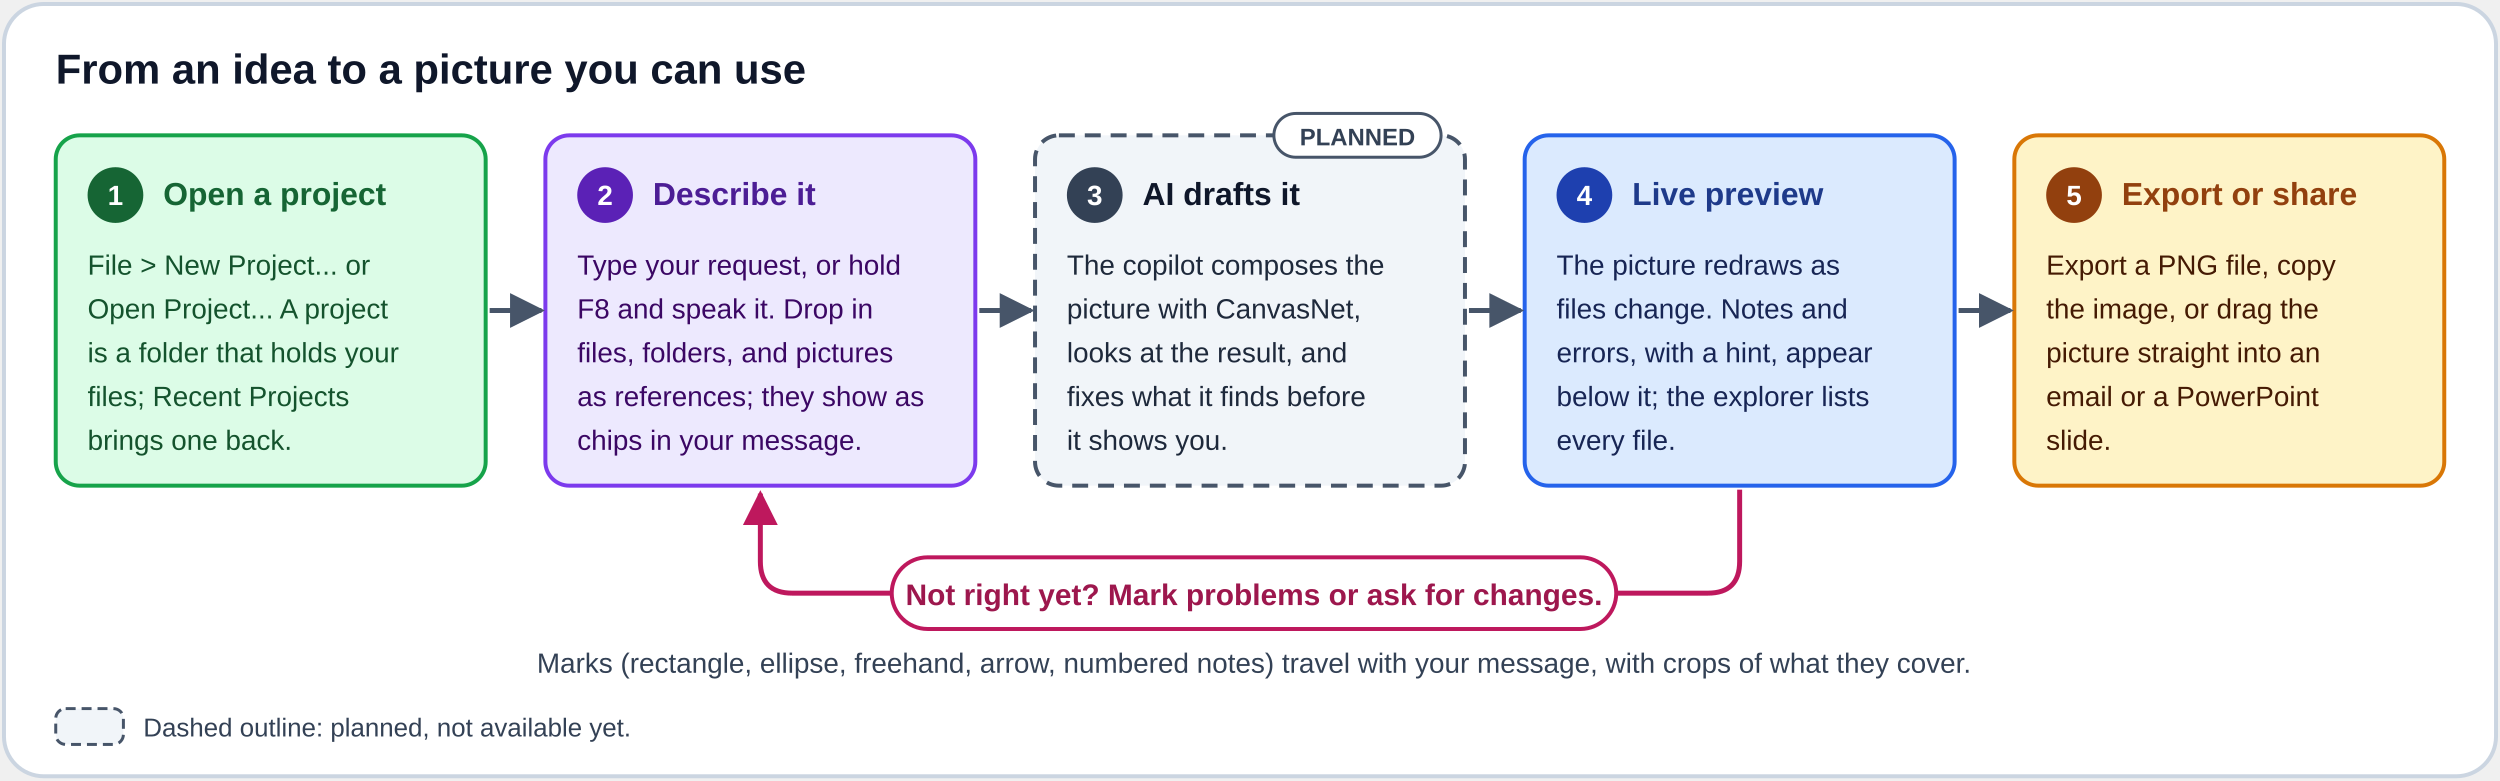
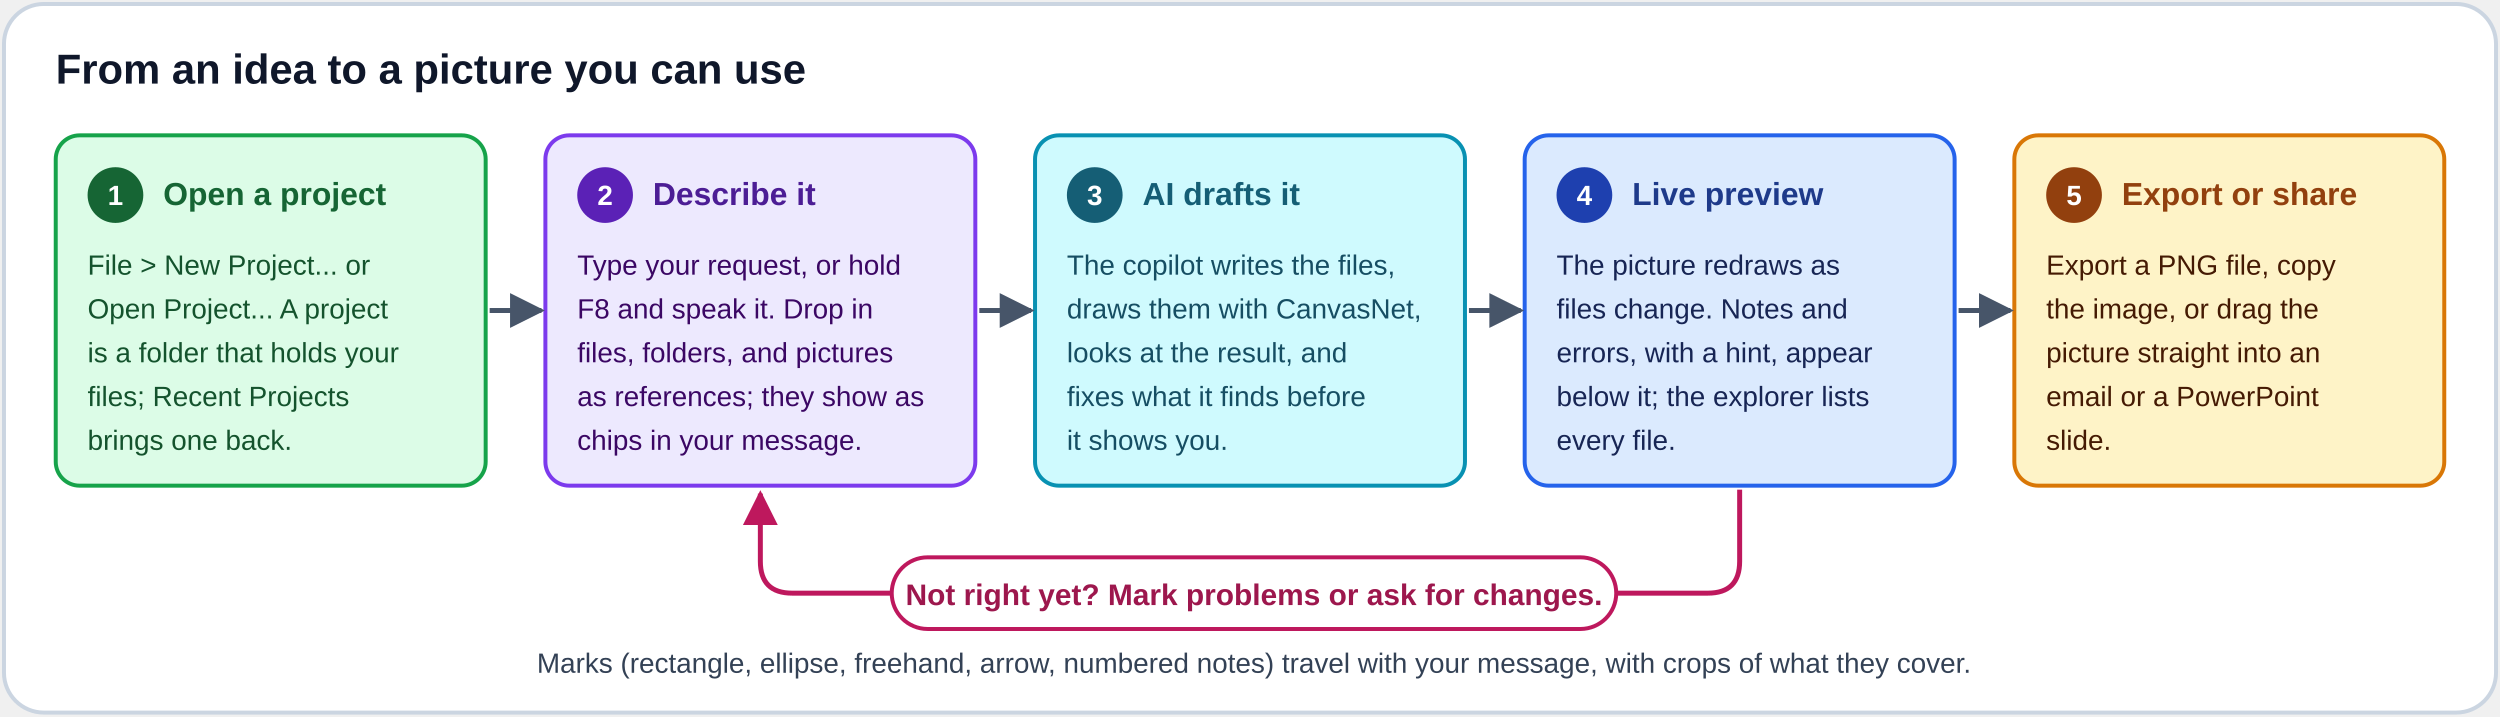
- <svg xmlns="http://www.w3.org/2000/svg" width="1256" height="392" viewBox="0 0 1256 392" font-family="Segoe UI, Arial, sans-serif">
+ <svg xmlns="http://www.w3.org/2000/svg" width="1256" height="360" viewBox="0 0 1256 360" font-family="Segoe UI, Arial, sans-serif">
  <defs>
    <marker id="a" viewBox="0 0 10 10" refX="9" refY="5" markerWidth="7" markerHeight="7" orient="auto-start-reverse">
      <path d="M0,0 L10,5 L0,10 z" fill="#475569" />
    </marker>
    <marker id="b" viewBox="0 0 10 10" refX="9" refY="5" markerWidth="7" markerHeight="7" orient="auto-start-reverse">
      <path d="M0,0 L10,5 L0,10 z" fill="#be185d" />
    </marker>
  </defs>
-   <rect x="2" y="2" width="1252" height="388" rx="20" fill="#ffffff" stroke="#cbd5e1" stroke-width="2" />
+   <rect x="2" y="2" width="1252" height="356" rx="20" fill="#ffffff" stroke="#cbd5e1" stroke-width="2" />
  <text x="28" y="42" font-size="21" font-weight="700" fill="#0f172a">From an idea to a picture you can use</text>
  <rect x="28" y="68" width="216" height="176" rx="12" fill="#dcfce7" stroke="#16a34a" stroke-width="2" />
  <circle cx="58" cy="98" r="14" fill="#166534" />
  <text x="58" y="103" font-size="14" font-weight="700" fill="#ffffff" text-anchor="middle">1</text>
  <text x="82" y="103" font-size="16" font-weight="700" fill="#166534">Open a project</text>
  <g font-size="14" fill="#14532d">
    <text x="44" y="138">File &gt; New Project... or</text>
    <text x="44" y="160">Open Project... A project</text>
    <text x="44" y="182">is a folder that holds your</text>
    <text x="44" y="204">files; Recent Projects</text>
    <text x="44" y="226">brings one back.</text>
  </g>
  <rect x="274" y="68" width="216" height="176" rx="12" fill="#ede9fe" stroke="#7c3aed" stroke-width="2" />
  <circle cx="304" cy="98" r="14" fill="#5b21b6" />
  <text x="304" y="103" font-size="14" font-weight="700" fill="#ffffff" text-anchor="middle">2</text>
  <text x="328" y="103" font-size="16" font-weight="700" fill="#4c1d95">Describe it</text>
  <g font-size="14" fill="#3b0764">
    <text x="290" y="138">Type your request, or hold</text>
    <text x="290" y="160">F8 and speak it. Drop in</text>
    <text x="290" y="182">files, folders, and pictures</text>
    <text x="290" y="204">as references; they show as</text>
    <text x="290" y="226">chips in your message.</text>
  </g>
-   <rect x="520" y="68" width="216" height="176" rx="12" fill="#f1f5f9" stroke="#475569" stroke-width="2" stroke-dasharray="8 5" />
-   <circle cx="550" cy="98" r="14" fill="#334155" />
+   <rect x="520" y="68" width="216" height="176" rx="12" fill="#cffafe" stroke="#0891b2" stroke-width="2" />
+   <circle cx="550" cy="98" r="14" fill="#155e75" />
  <text x="550" y="103" font-size="14" font-weight="700" fill="#ffffff" text-anchor="middle">3</text>
-   <text x="574" y="103" font-size="16" font-weight="700" fill="#0f172a">AI drafts it</text>
-   <rect x="640" y="57" width="84" height="22" rx="11" fill="#ffffff" stroke="#475569" stroke-width="1.5" />
-   <text x="682" y="73" font-size="12" font-weight="700" fill="#334155" text-anchor="middle">PLANNED</text>
-   <g font-size="14" fill="#1e293b">
-     <text x="536" y="138">The copilot composes the</text>
-     <text x="536" y="160">picture with CanvasNet,</text>
+   <text x="574" y="103" font-size="16" font-weight="700" fill="#155e75">AI drafts it</text>
+   <g font-size="14" fill="#164e63">
+     <text x="536" y="138">The copilot writes the files,</text>
+     <text x="536" y="160">draws them with CanvasNet,</text>
    <text x="536" y="182">looks at the result, and</text>
    <text x="536" y="204">fixes what it finds before</text>
    <text x="536" y="226">it shows you.</text>
  </g>
  <rect x="766" y="68" width="216" height="176" rx="12" fill="#dbeafe" stroke="#2563eb" stroke-width="2" />
  <circle cx="796" cy="98" r="14" fill="#1e40af" />
  <text x="796" y="103" font-size="14" font-weight="700" fill="#ffffff" text-anchor="middle">4</text>
  <text x="820" y="103" font-size="16" font-weight="700" fill="#1e3a8a">Live preview</text>
  <g font-size="14" fill="#172554">
    <text x="782" y="138">The picture redraws as</text>
    <text x="782" y="160">files change. Notes and</text>
    <text x="782" y="182">errors, with a hint, appear</text>
    <text x="782" y="204">below it; the explorer lists</text>
    <text x="782" y="226">every file.</text>
  </g>
  <rect x="1012" y="68" width="216" height="176" rx="12" fill="#fef3c7" stroke="#d97706" stroke-width="2" />
  <circle cx="1042" cy="98" r="14" fill="#92400e" />
  <text x="1042" y="103" font-size="14" font-weight="700" fill="#ffffff" text-anchor="middle">5</text>
  <text x="1066" y="103" font-size="16" font-weight="700" fill="#92400e">Export or share</text>
  <g font-size="14" fill="#451a03">
    <text x="1028" y="138">Export a PNG file, copy</text>
    <text x="1028" y="160">the image, or drag the</text>
    <text x="1028" y="182">picture straight into an</text>
    <text x="1028" y="204">email or a PowerPoint</text>
    <text x="1028" y="226">slide.</text>
  </g>
  <g stroke="#475569" stroke-width="2.5" marker-end="url(#a)">
    <line x1="246" y1="156" x2="272" y2="156" />
    <line x1="492" y1="156" x2="518" y2="156" />
    <line x1="738" y1="156" x2="764" y2="156" />
    <line x1="984" y1="156" x2="1010" y2="156" />
  </g>
  <path d="M874,246 L874,282 Q874,298 858,298 L398,298 Q382,298 382,282 L382,248" fill="none" stroke="#be185d" stroke-width="2.5" marker-end="url(#b)" />
  <rect x="448" y="280" width="364" height="36" rx="18" fill="#ffffff" stroke="#be185d" stroke-width="2" />
  <text x="630" y="304" font-size="15" font-weight="700" fill="#9d174d" text-anchor="middle">Not right yet? Mark problems or ask for changes.</text>
  <text x="630" y="338" font-size="14" fill="#334155" text-anchor="middle">Marks (rectangle, ellipse, freehand, arrow, numbered notes) travel with your message, with crops of what they cover.</text>
-   <rect x="28" y="356" width="34" height="18" rx="5" fill="#f1f5f9" stroke="#475569" stroke-width="1.5" stroke-dasharray="5 3" />
-   <text x="72" y="370" font-size="13" fill="#334155">Dashed outline: planned, not available yet.</text>
</svg>
